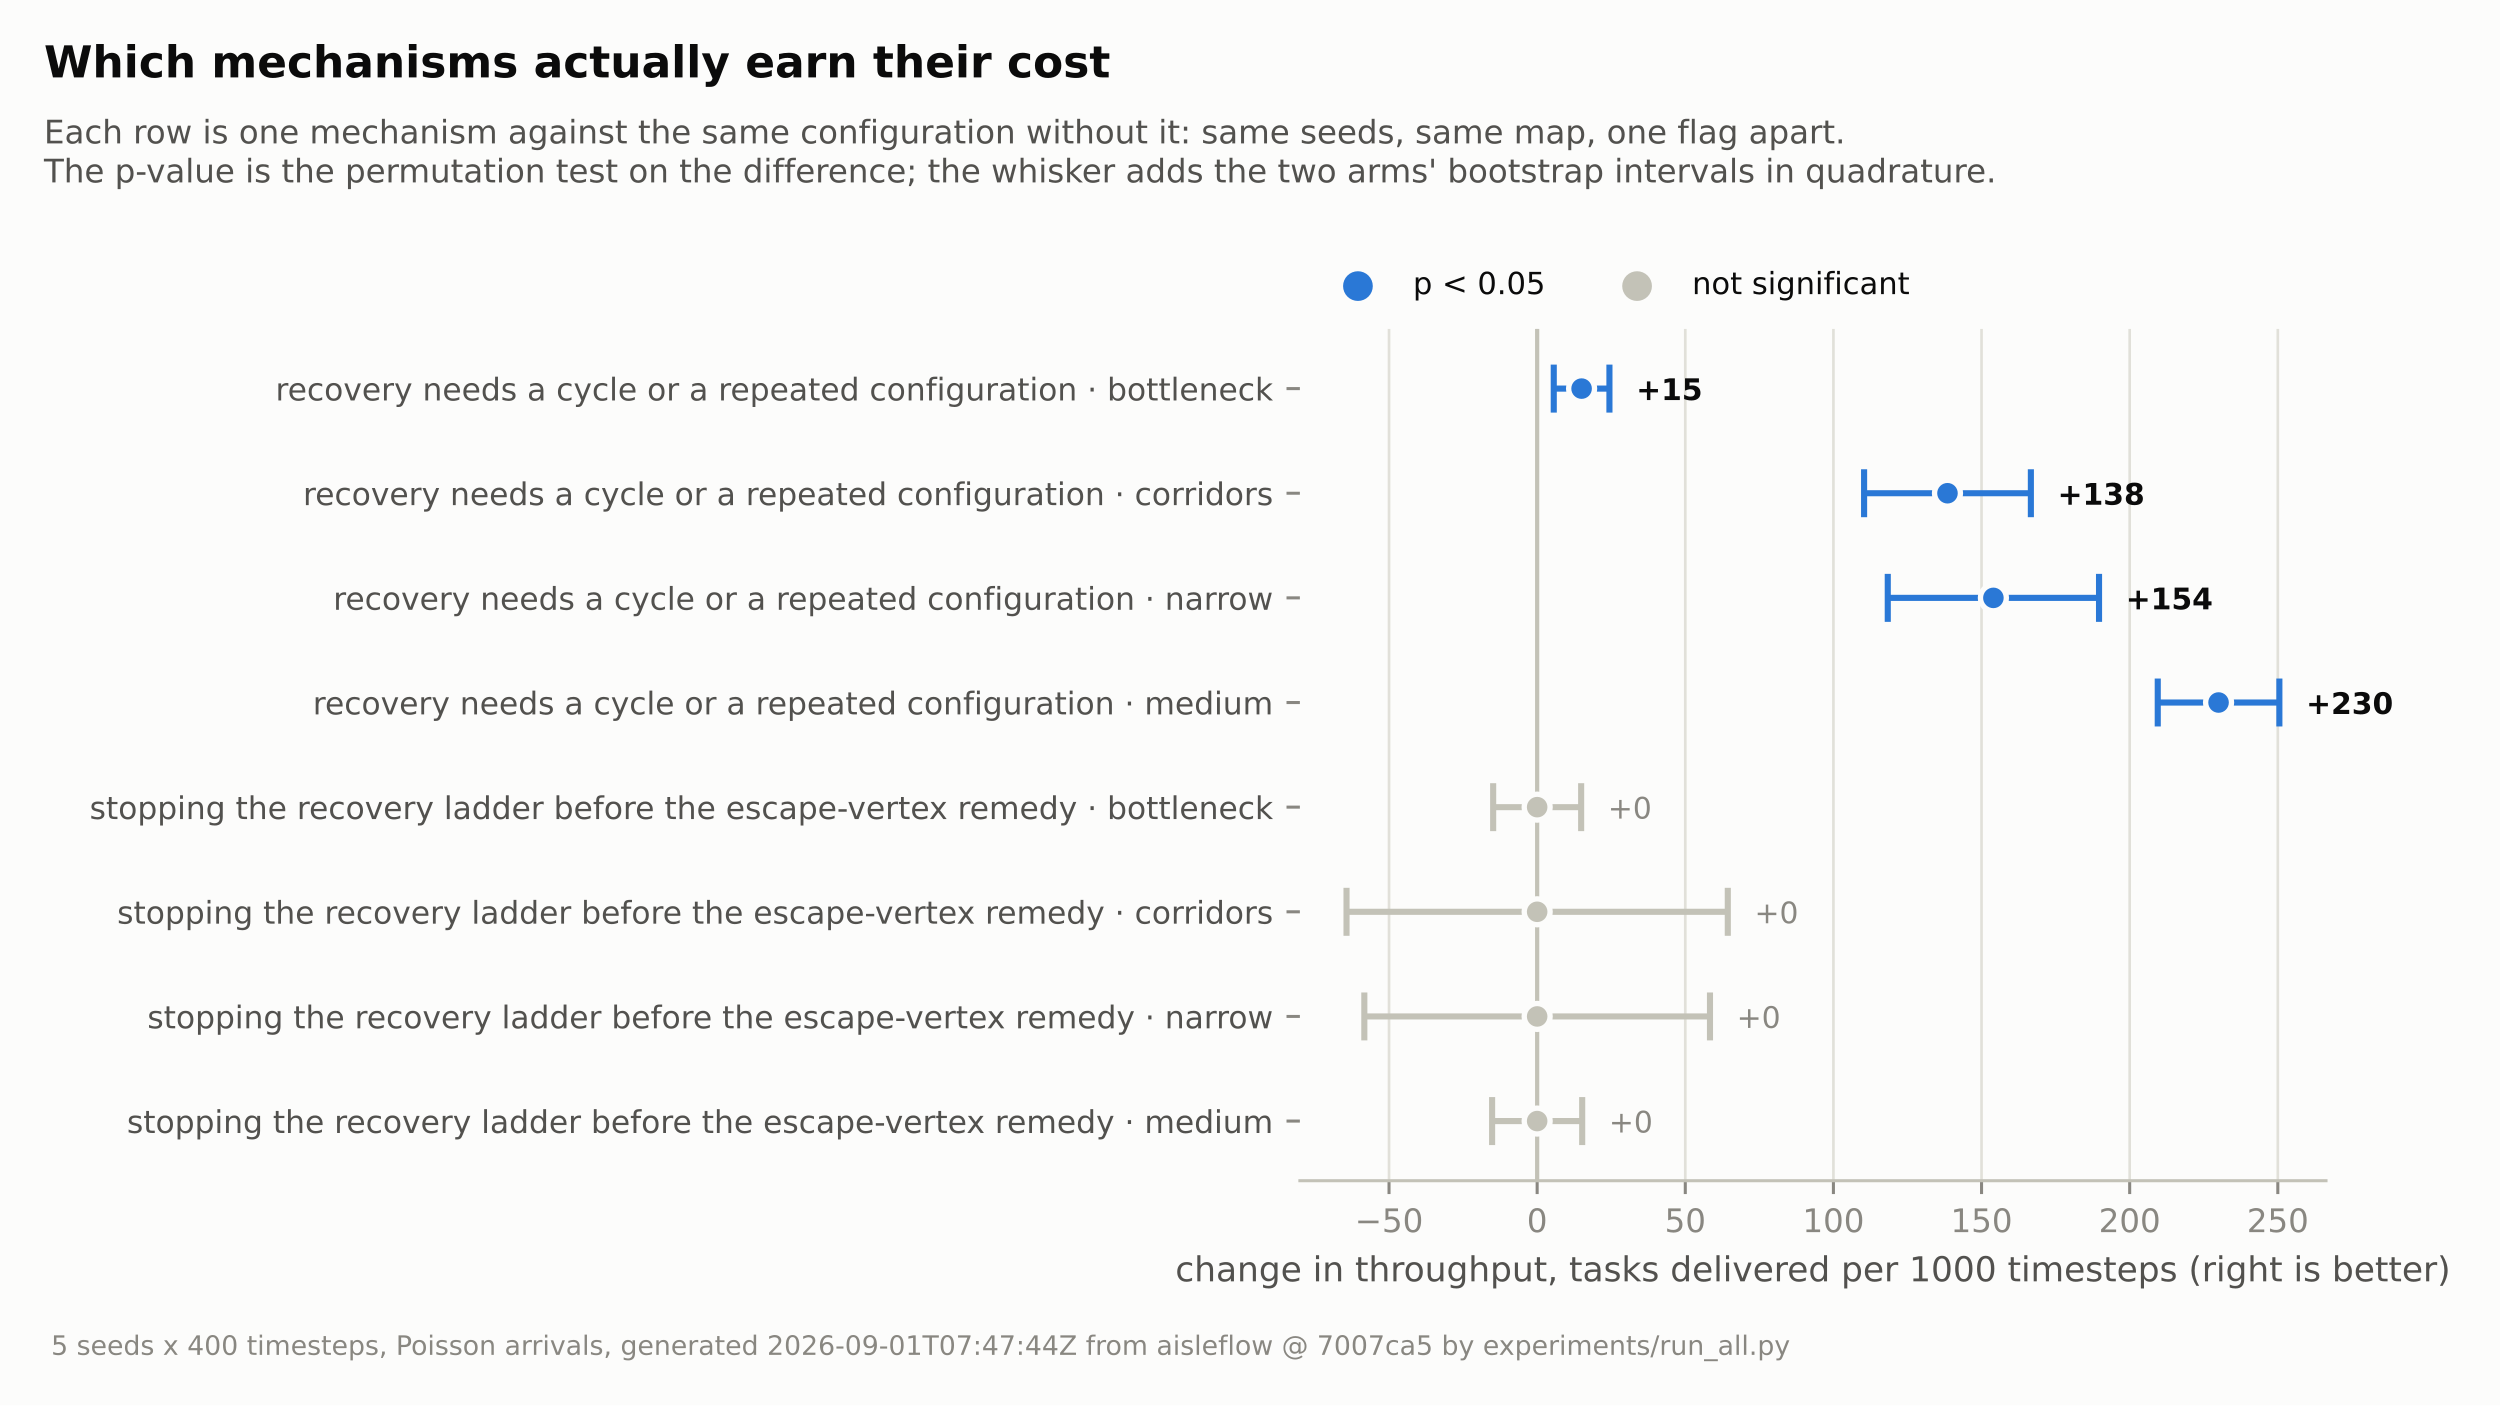
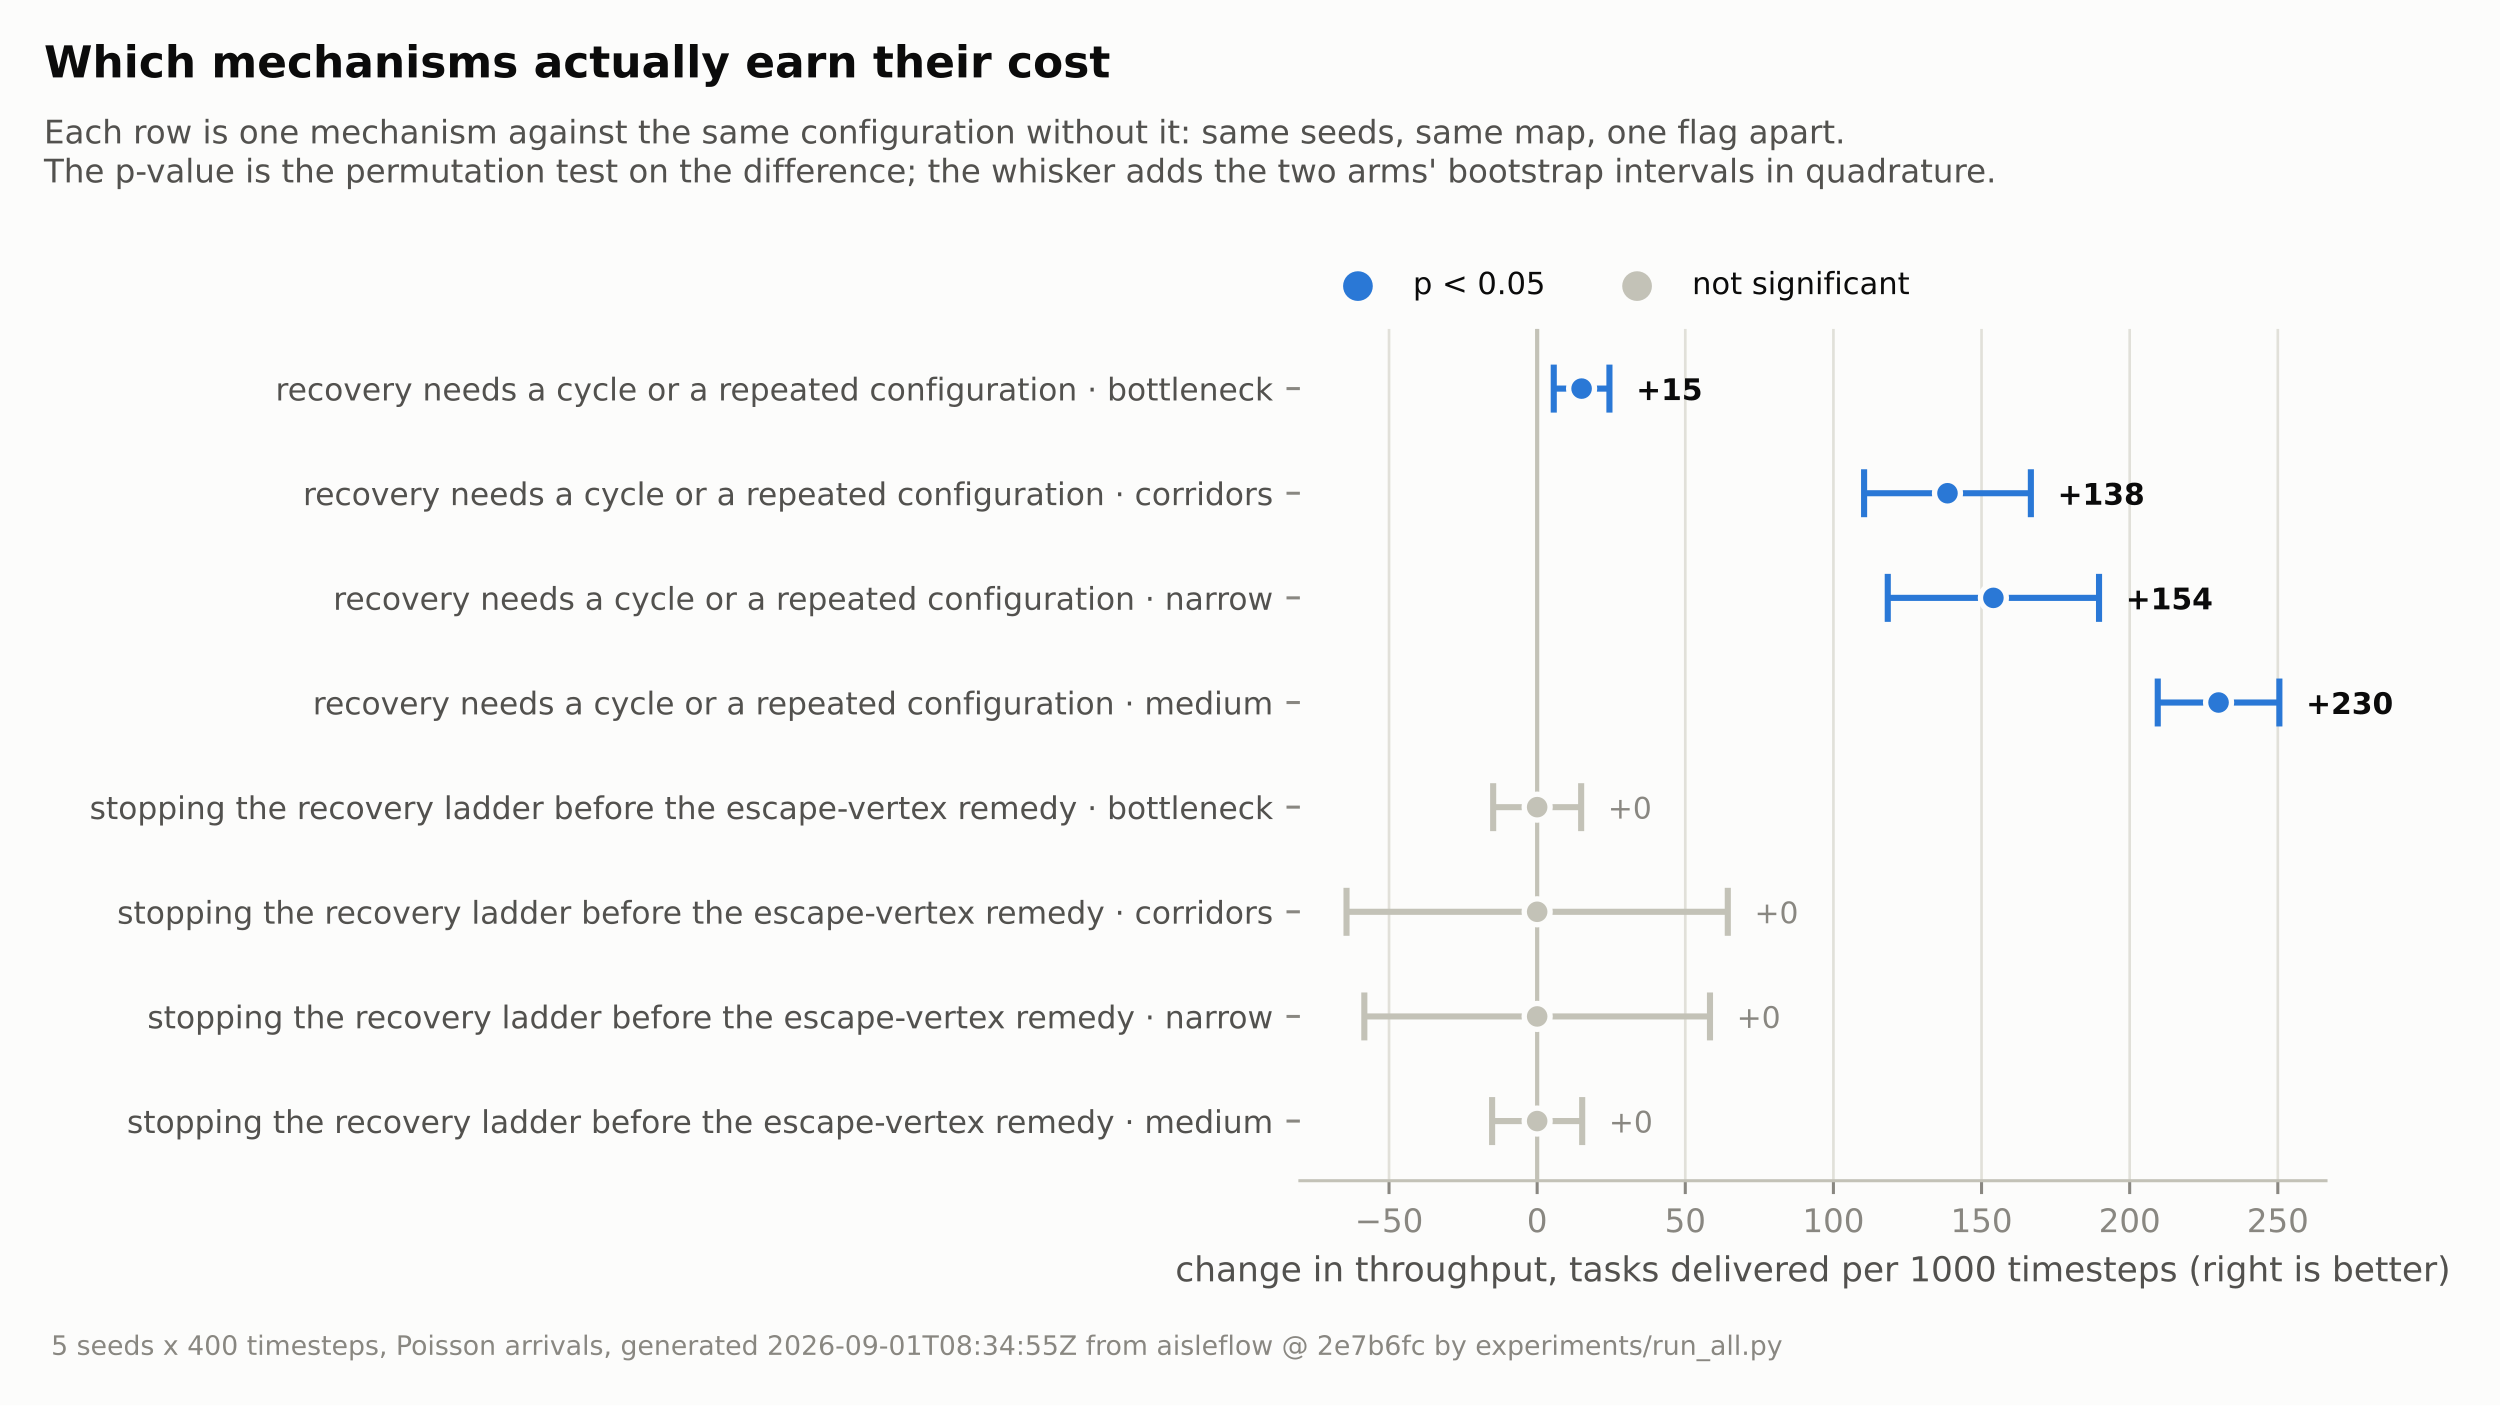
<svg xmlns="http://www.w3.org/2000/svg" xmlns:xlink="http://www.w3.org/1999/xlink" width="654.509pt" height="367.911pt" viewBox="0 0 654.509 367.911" version="1.1">
  <defs>
    <style type="text/css">*{stroke-linejoin: round; stroke-linecap: butt}</style>
  </defs>
  <g id="figure_1">
    <g id="patch_1">
      <path d="M 0 367.911  L 654.509 367.911  L 654.509 0  L 0 0  z " style="fill: #fcfcfb" />
    </g>
    <g id="axes_1">
      <g id="patch_2">
        <path d="M 340.313 309.116  L 608.957 309.116  L 608.957 86.122  L 340.313 86.122  z " style="fill: #fcfcfb" />
      </g>
      <g id="matplotlib.axis_1">
        <g id="xtick_1">
          <g id="line2d_1">
-             <path d="M 363.652 309.116  L 363.652 86.122  " clip-path="url(#p26f16f0319)" style="fill: none; stroke: #e1e0d9; stroke-width: 0.7; stroke-linecap: square" />
+             <path d="M 363.652 309.116  L 363.652 86.122  " clip-path="url(#p440e115023)" style="fill: none; stroke: #e1e0d9; stroke-width: 0.7; stroke-linecap: square" />
          </g>
          <g id="line2d_2">
            <defs>
-               <path id="m93856b08cd" d="M 0 0  L 0 3.5  " style="stroke: #898781; stroke-width: 0.8" />
+               <path id="mae21187c0f" d="M 0 0  L 0 3.5  " style="stroke: #898781; stroke-width: 0.8" />
            </defs>
            <g>
-               <use xlink:href="#m93856b08cd" x="363.652" y="309.116" style="fill: #898781; stroke: #898781; stroke-width: 0.8" />
+               <use xlink:href="#mae21187c0f" x="363.652" y="309.116" style="fill: #898781; stroke: #898781; stroke-width: 0.8" />
            </g>
          </g>
          <g id="text_1">
            <text style="font-size: 8.5px; font-family: 'DejaVu Sans', sans-serif; text-anchor: middle; fill: #898781" x="363.652" y="322.574" transform="rotate(-0 363.6515 322.5736)">−50</text>
          </g>
        </g>
        <g id="xtick_2">
          <g id="line2d_3">
-             <path d="M 402.433 309.116  L 402.433 86.122  " clip-path="url(#p26f16f0319)" style="fill: none; stroke: #e1e0d9; stroke-width: 0.7; stroke-linecap: square" />
+             <path d="M 402.433 309.116  L 402.433 86.122  " clip-path="url(#p440e115023)" style="fill: none; stroke: #e1e0d9; stroke-width: 0.7; stroke-linecap: square" />
          </g>
          <g id="line2d_4">
            <g>
-               <use xlink:href="#m93856b08cd" x="402.433" y="309.116" style="fill: #898781; stroke: #898781; stroke-width: 0.8" />
+               <use xlink:href="#mae21187c0f" x="402.433" y="309.116" style="fill: #898781; stroke: #898781; stroke-width: 0.8" />
            </g>
          </g>
          <g id="text_2">
            <text style="font-size: 8.5px; font-family: 'DejaVu Sans', sans-serif; text-anchor: middle; fill: #898781" x="402.433" y="322.574" transform="rotate(-0 402.4327 322.5736)">0</text>
          </g>
        </g>
        <g id="xtick_3">
          <g id="line2d_5">
-             <path d="M 441.214 309.116  L 441.214 86.122  " clip-path="url(#p26f16f0319)" style="fill: none; stroke: #e1e0d9; stroke-width: 0.7; stroke-linecap: square" />
+             <path d="M 441.214 309.116  L 441.214 86.122  " clip-path="url(#p440e115023)" style="fill: none; stroke: #e1e0d9; stroke-width: 0.7; stroke-linecap: square" />
          </g>
          <g id="line2d_6">
            <g>
-               <use xlink:href="#m93856b08cd" x="441.214" y="309.116" style="fill: #898781; stroke: #898781; stroke-width: 0.8" />
+               <use xlink:href="#mae21187c0f" x="441.214" y="309.116" style="fill: #898781; stroke: #898781; stroke-width: 0.8" />
            </g>
          </g>
          <g id="text_3">
            <text style="font-size: 8.5px; font-family: 'DejaVu Sans', sans-serif; text-anchor: middle; fill: #898781" x="441.214" y="322.574" transform="rotate(-0 441.214 322.5736)">50</text>
          </g>
        </g>
        <g id="xtick_4">
          <g id="line2d_7">
-             <path d="M 479.995 309.116  L 479.995 86.122  " clip-path="url(#p26f16f0319)" style="fill: none; stroke: #e1e0d9; stroke-width: 0.7; stroke-linecap: square" />
+             <path d="M 479.995 309.116  L 479.995 86.122  " clip-path="url(#p440e115023)" style="fill: none; stroke: #e1e0d9; stroke-width: 0.7; stroke-linecap: square" />
          </g>
          <g id="line2d_8">
            <g>
-               <use xlink:href="#m93856b08cd" x="479.995" y="309.116" style="fill: #898781; stroke: #898781; stroke-width: 0.8" />
+               <use xlink:href="#mae21187c0f" x="479.995" y="309.116" style="fill: #898781; stroke: #898781; stroke-width: 0.8" />
            </g>
          </g>
          <g id="text_4">
            <text style="font-size: 8.5px; font-family: 'DejaVu Sans', sans-serif; text-anchor: middle; fill: #898781" x="479.995" y="322.574" transform="rotate(-0 479.9952 322.5736)">100</text>
          </g>
        </g>
        <g id="xtick_5">
          <g id="line2d_9">
-             <path d="M 518.776 309.116  L 518.776 86.122  " clip-path="url(#p26f16f0319)" style="fill: none; stroke: #e1e0d9; stroke-width: 0.7; stroke-linecap: square" />
+             <path d="M 518.776 309.116  L 518.776 86.122  " clip-path="url(#p440e115023)" style="fill: none; stroke: #e1e0d9; stroke-width: 0.7; stroke-linecap: square" />
          </g>
          <g id="line2d_10">
            <g>
-               <use xlink:href="#m93856b08cd" x="518.776" y="309.116" style="fill: #898781; stroke: #898781; stroke-width: 0.8" />
+               <use xlink:href="#mae21187c0f" x="518.776" y="309.116" style="fill: #898781; stroke: #898781; stroke-width: 0.8" />
            </g>
          </g>
          <g id="text_5">
            <text style="font-size: 8.5px; font-family: 'DejaVu Sans', sans-serif; text-anchor: middle; fill: #898781" x="518.776" y="322.574" transform="rotate(-0 518.7764 322.5736)">150</text>
          </g>
        </g>
        <g id="xtick_6">
          <g id="line2d_11">
-             <path d="M 557.558 309.116  L 557.558 86.122  " clip-path="url(#p26f16f0319)" style="fill: none; stroke: #e1e0d9; stroke-width: 0.7; stroke-linecap: square" />
+             <path d="M 557.558 309.116  L 557.558 86.122  " clip-path="url(#p440e115023)" style="fill: none; stroke: #e1e0d9; stroke-width: 0.7; stroke-linecap: square" />
          </g>
          <g id="line2d_12">
            <g>
-               <use xlink:href="#m93856b08cd" x="557.558" y="309.116" style="fill: #898781; stroke: #898781; stroke-width: 0.8" />
+               <use xlink:href="#mae21187c0f" x="557.558" y="309.116" style="fill: #898781; stroke: #898781; stroke-width: 0.8" />
            </g>
          </g>
          <g id="text_6">
            <text style="font-size: 8.5px; font-family: 'DejaVu Sans', sans-serif; text-anchor: middle; fill: #898781" x="557.558" y="322.574" transform="rotate(-0 557.5577 322.5736)">200</text>
          </g>
        </g>
        <g id="xtick_7">
          <g id="line2d_13">
-             <path d="M 596.339 309.116  L 596.339 86.122  " clip-path="url(#p26f16f0319)" style="fill: none; stroke: #e1e0d9; stroke-width: 0.7; stroke-linecap: square" />
+             <path d="M 596.339 309.116  L 596.339 86.122  " clip-path="url(#p440e115023)" style="fill: none; stroke: #e1e0d9; stroke-width: 0.7; stroke-linecap: square" />
          </g>
          <g id="line2d_14">
            <g>
-               <use xlink:href="#m93856b08cd" x="596.339" y="309.116" style="fill: #898781; stroke: #898781; stroke-width: 0.8" />
+               <use xlink:href="#mae21187c0f" x="596.339" y="309.116" style="fill: #898781; stroke: #898781; stroke-width: 0.8" />
            </g>
          </g>
          <g id="text_7">
            <text style="font-size: 8.5px; font-family: 'DejaVu Sans', sans-serif; text-anchor: middle; fill: #898781" x="596.339" y="322.574" transform="rotate(-0 596.3389 322.5736)">250</text>
          </g>
        </g>
        <g id="text_8">
          <text style="font-size: 9px; font-family: 'DejaVu Sans', sans-serif; text-anchor: middle; fill: #52514e" x="474.635" y="335.454" transform="rotate(-0 474.6347 335.4542)">change in throughput, tasks delivered per 1000 timesteps  (right is better)</text>
        </g>
      </g>
      <g id="matplotlib.axis_2">
        <g id="ytick_1">
          <g id="line2d_15">
            <defs>
-               <path id="meacdbbe713" d="M 0 0  L -3.5 0  " style="stroke: #898781; stroke-width: 0.8" />
+               <path id="mdc93aaefc7" d="M 0 0  L -3.5 0  " style="stroke: #898781; stroke-width: 0.8" />
            </defs>
            <g>
-               <use xlink:href="#meacdbbe713" x="340.313" y="101.737" style="fill: #898781; stroke: #898781; stroke-width: 0.8" />
+               <use xlink:href="#mdc93aaefc7" x="340.313" y="101.737" style="fill: #898781; stroke: #898781; stroke-width: 0.8" />
            </g>
          </g>
          <g id="text_9">
            <text style="font-size: 8.2px; font-family: 'DejaVu Sans', sans-serif; text-anchor: end; fill: #52514e" x="333.313" y="104.852" transform="rotate(-0 333.3127 104.8523)">recovery needs a cycle or a repeated configuration  ·  bottleneck</text>
          </g>
        </g>
        <g id="ytick_2">
          <g id="line2d_16">
            <g>
-               <use xlink:href="#meacdbbe713" x="340.313" y="129.132" style="fill: #898781; stroke: #898781; stroke-width: 0.8" />
+               <use xlink:href="#mdc93aaefc7" x="340.313" y="129.132" style="fill: #898781; stroke: #898781; stroke-width: 0.8" />
            </g>
          </g>
          <g id="text_10">
            <text style="font-size: 8.2px; font-family: 'DejaVu Sans', sans-serif; text-anchor: end; fill: #52514e" x="333.313" y="132.247" transform="rotate(-0 333.3127 132.2471)">recovery needs a cycle or a repeated configuration  ·  corridors</text>
          </g>
        </g>
        <g id="ytick_3">
          <g id="line2d_17">
            <g>
-               <use xlink:href="#meacdbbe713" x="340.313" y="156.527" style="fill: #898781; stroke: #898781; stroke-width: 0.8" />
+               <use xlink:href="#mdc93aaefc7" x="340.313" y="156.527" style="fill: #898781; stroke: #898781; stroke-width: 0.8" />
            </g>
          </g>
          <g id="text_11">
            <text style="font-size: 8.2px; font-family: 'DejaVu Sans', sans-serif; text-anchor: end; fill: #52514e" x="333.313" y="159.642" transform="rotate(-0 333.3127 159.6419)">recovery needs a cycle or a repeated configuration  ·  narrow</text>
          </g>
        </g>
        <g id="ytick_4">
          <g id="line2d_18">
            <g>
-               <use xlink:href="#meacdbbe713" x="340.313" y="183.921" style="fill: #898781; stroke: #898781; stroke-width: 0.8" />
+               <use xlink:href="#mdc93aaefc7" x="340.313" y="183.921" style="fill: #898781; stroke: #898781; stroke-width: 0.8" />
            </g>
          </g>
          <g id="text_12">
            <text style="font-size: 8.2px; font-family: 'DejaVu Sans', sans-serif; text-anchor: end; fill: #52514e" x="333.313" y="187.037" transform="rotate(-0 333.3127 187.0367)">recovery needs a cycle or a repeated configuration  ·  medium</text>
          </g>
        </g>
        <g id="ytick_5">
          <g id="line2d_19">
            <g>
-               <use xlink:href="#meacdbbe713" x="340.313" y="211.316" style="fill: #898781; stroke: #898781; stroke-width: 0.8" />
+               <use xlink:href="#mdc93aaefc7" x="340.313" y="211.316" style="fill: #898781; stroke: #898781; stroke-width: 0.8" />
            </g>
          </g>
          <g id="text_13">
            <text style="font-size: 8.2px; font-family: 'DejaVu Sans', sans-serif; text-anchor: end; fill: #52514e" x="333.313" y="214.431" transform="rotate(-0 333.3127 214.4315)">stopping the recovery ladder before the escape-vertex remedy  ·  bottleneck</text>
          </g>
        </g>
        <g id="ytick_6">
          <g id="line2d_20">
            <g>
-               <use xlink:href="#meacdbbe713" x="340.313" y="238.711" style="fill: #898781; stroke: #898781; stroke-width: 0.8" />
+               <use xlink:href="#mdc93aaefc7" x="340.313" y="238.711" style="fill: #898781; stroke: #898781; stroke-width: 0.8" />
            </g>
          </g>
          <g id="text_14">
            <text style="font-size: 8.2px; font-family: 'DejaVu Sans', sans-serif; text-anchor: end; fill: #52514e" x="333.313" y="241.826" transform="rotate(-0 333.3127 241.8263)">stopping the recovery ladder before the escape-vertex remedy  ·  corridors</text>
          </g>
        </g>
        <g id="ytick_7">
          <g id="line2d_21">
            <g>
-               <use xlink:href="#meacdbbe713" x="340.313" y="266.106" style="fill: #898781; stroke: #898781; stroke-width: 0.8" />
+               <use xlink:href="#mdc93aaefc7" x="340.313" y="266.106" style="fill: #898781; stroke: #898781; stroke-width: 0.8" />
            </g>
          </g>
          <g id="text_15">
            <text style="font-size: 8.2px; font-family: 'DejaVu Sans', sans-serif; text-anchor: end; fill: #52514e" x="333.313" y="269.221" transform="rotate(-0 333.3127 269.2211)">stopping the recovery ladder before the escape-vertex remedy  ·  narrow</text>
          </g>
        </g>
        <g id="ytick_8">
          <g id="line2d_22">
            <g>
-               <use xlink:href="#meacdbbe713" x="340.313" y="293.501" style="fill: #898781; stroke: #898781; stroke-width: 0.8" />
+               <use xlink:href="#mdc93aaefc7" x="340.313" y="293.501" style="fill: #898781; stroke: #898781; stroke-width: 0.8" />
            </g>
          </g>
          <g id="text_16">
            <text style="font-size: 8.2px; font-family: 'DejaVu Sans', sans-serif; text-anchor: end; fill: #52514e" x="333.313" y="296.616" transform="rotate(-0 333.3127 296.6159)">stopping the recovery ladder before the escape-vertex remedy  ·  medium</text>
          </g>
        </g>
      </g>
      <g id="PathCollection_1" />
      <g id="PathCollection_2" />
      <g id="line2d_23">
-         <path d="M 402.433 309.116  L 402.433 86.122  " clip-path="url(#p26f16f0319)" style="fill: none; stroke: #c3c2b7; stroke-width: 1.1; stroke-linecap: square" />
+         <path d="M 402.433 309.116  L 402.433 86.122  " clip-path="url(#p440e115023)" style="fill: none; stroke: #c3c2b7; stroke-width: 1.1; stroke-linecap: square" />
      </g>
      <g id="patch_3">
        <path d="M 340.313 309.116  L 608.957 309.116  " style="fill: none; stroke: #c3c2b7; stroke-width: 0.8; stroke-linejoin: miter; stroke-linecap: square" />
      </g>
      <g id="line2d_24">
-         <path d="M 406.778 101.737  L 421.356 101.737  " clip-path="url(#p26f16f0319)" style="fill: none; stroke: #2a78d6; stroke-width: 1.6" />
+         <path d="M 406.778 101.737  L 421.356 101.737  " clip-path="url(#p440e115023)" style="fill: none; stroke: #2a78d6; stroke-width: 1.6" />
      </g>
      <g id="line2d_25">
-         <path d="M 406.778 107.216  L 406.778 96.258  " clip-path="url(#p26f16f0319)" style="fill: none; stroke: #2a78d6; stroke-width: 1.6; stroke-linecap: square" />
+         <path d="M 406.778 107.216  L 406.778 96.258  " clip-path="url(#p440e115023)" style="fill: none; stroke: #2a78d6; stroke-width: 1.6; stroke-linecap: square" />
      </g>
      <g id="line2d_26">
-         <path d="M 421.356 107.216  L 421.356 96.258  " clip-path="url(#p26f16f0319)" style="fill: none; stroke: #2a78d6; stroke-width: 1.6; stroke-linecap: square" />
+         <path d="M 421.356 107.216  L 421.356 96.258  " clip-path="url(#p440e115023)" style="fill: none; stroke: #2a78d6; stroke-width: 1.6; stroke-linecap: square" />
      </g>
      <g id="line2d_27">
-         <path d="M 488.025 129.132  L 531.688 129.132  " clip-path="url(#p26f16f0319)" style="fill: none; stroke: #2a78d6; stroke-width: 1.6" />
+         <path d="M 488.025 129.132  L 531.688 129.132  " clip-path="url(#p440e115023)" style="fill: none; stroke: #2a78d6; stroke-width: 1.6" />
      </g>
      <g id="line2d_28">
-         <path d="M 488.025 134.611  L 488.025 123.653  " clip-path="url(#p26f16f0319)" style="fill: none; stroke: #2a78d6; stroke-width: 1.6; stroke-linecap: square" />
+         <path d="M 488.025 134.611  L 488.025 123.653  " clip-path="url(#p440e115023)" style="fill: none; stroke: #2a78d6; stroke-width: 1.6; stroke-linecap: square" />
      </g>
      <g id="line2d_29">
-         <path d="M 531.688 134.611  L 531.688 123.653  " clip-path="url(#p26f16f0319)" style="fill: none; stroke: #2a78d6; stroke-width: 1.6; stroke-linecap: square" />
+         <path d="M 531.688 134.611  L 531.688 123.653  " clip-path="url(#p440e115023)" style="fill: none; stroke: #2a78d6; stroke-width: 1.6; stroke-linecap: square" />
      </g>
      <g id="line2d_30">
-         <path d="M 494.224 156.527  L 549.534 156.527  " clip-path="url(#p26f16f0319)" style="fill: none; stroke: #2a78d6; stroke-width: 1.6" />
+         <path d="M 494.224 156.527  L 549.534 156.527  " clip-path="url(#p440e115023)" style="fill: none; stroke: #2a78d6; stroke-width: 1.6" />
      </g>
      <g id="line2d_31">
-         <path d="M 494.224 162.005  L 494.224 151.048  " clip-path="url(#p26f16f0319)" style="fill: none; stroke: #2a78d6; stroke-width: 1.6; stroke-linecap: square" />
+         <path d="M 494.224 162.005  L 494.224 151.048  " clip-path="url(#p440e115023)" style="fill: none; stroke: #2a78d6; stroke-width: 1.6; stroke-linecap: square" />
      </g>
      <g id="line2d_32">
-         <path d="M 549.534 162.005  L 549.534 151.048  " clip-path="url(#p26f16f0319)" style="fill: none; stroke: #2a78d6; stroke-width: 1.6; stroke-linecap: square" />
+         <path d="M 549.534 162.005  L 549.534 151.048  " clip-path="url(#p440e115023)" style="fill: none; stroke: #2a78d6; stroke-width: 1.6; stroke-linecap: square" />
      </g>
      <g id="line2d_33">
-         <path d="M 564.907 183.921  L 596.746 183.921  " clip-path="url(#p26f16f0319)" style="fill: none; stroke: #2a78d6; stroke-width: 1.6" />
+         <path d="M 564.907 183.921  L 596.746 183.921  " clip-path="url(#p440e115023)" style="fill: none; stroke: #2a78d6; stroke-width: 1.6" />
      </g>
      <g id="line2d_34">
-         <path d="M 564.907 189.4  L 564.907 178.442  " clip-path="url(#p26f16f0319)" style="fill: none; stroke: #2a78d6; stroke-width: 1.6; stroke-linecap: square" />
+         <path d="M 564.907 189.4  L 564.907 178.442  " clip-path="url(#p440e115023)" style="fill: none; stroke: #2a78d6; stroke-width: 1.6; stroke-linecap: square" />
      </g>
      <g id="line2d_35">
-         <path d="M 596.746 189.4  L 596.746 178.442  " clip-path="url(#p26f16f0319)" style="fill: none; stroke: #2a78d6; stroke-width: 1.6; stroke-linecap: square" />
+         <path d="M 596.746 189.4  L 596.746 178.442  " clip-path="url(#p440e115023)" style="fill: none; stroke: #2a78d6; stroke-width: 1.6; stroke-linecap: square" />
      </g>
      <g id="line2d_36">
-         <path d="M 390.915 211.316  L 413.95 211.316  " clip-path="url(#p26f16f0319)" style="fill: none; stroke: #c3c2b7; stroke-width: 1.6" />
+         <path d="M 390.915 211.316  L 413.95 211.316  " clip-path="url(#p440e115023)" style="fill: none; stroke: #c3c2b7; stroke-width: 1.6" />
      </g>
      <g id="line2d_37">
-         <path d="M 390.915 216.795  L 390.915 205.837  " clip-path="url(#p26f16f0319)" style="fill: none; stroke: #c3c2b7; stroke-width: 1.6; stroke-linecap: square" />
+         <path d="M 390.915 216.795  L 390.915 205.837  " clip-path="url(#p440e115023)" style="fill: none; stroke: #c3c2b7; stroke-width: 1.6; stroke-linecap: square" />
      </g>
      <g id="line2d_38">
-         <path d="M 413.95 216.795  L 413.95 205.837  " clip-path="url(#p26f16f0319)" style="fill: none; stroke: #c3c2b7; stroke-width: 1.6; stroke-linecap: square" />
+         <path d="M 413.95 216.795  L 413.95 205.837  " clip-path="url(#p440e115023)" style="fill: none; stroke: #c3c2b7; stroke-width: 1.6; stroke-linecap: square" />
      </g>
      <g id="line2d_39">
-         <path d="M 352.524 238.711  L 452.342 238.711  " clip-path="url(#p26f16f0319)" style="fill: none; stroke: #c3c2b7; stroke-width: 1.6" />
+         <path d="M 352.524 238.711  L 452.342 238.711  " clip-path="url(#p440e115023)" style="fill: none; stroke: #c3c2b7; stroke-width: 1.6" />
      </g>
      <g id="line2d_40">
-         <path d="M 352.524 244.19  L 352.524 233.232  " clip-path="url(#p26f16f0319)" style="fill: none; stroke: #c3c2b7; stroke-width: 1.6; stroke-linecap: square" />
+         <path d="M 352.524 244.19  L 352.524 233.232  " clip-path="url(#p440e115023)" style="fill: none; stroke: #c3c2b7; stroke-width: 1.6; stroke-linecap: square" />
      </g>
      <g id="line2d_41">
-         <path d="M 452.342 244.19  L 452.342 233.232  " clip-path="url(#p26f16f0319)" style="fill: none; stroke: #c3c2b7; stroke-width: 1.6; stroke-linecap: square" />
+         <path d="M 452.342 244.19  L 452.342 233.232  " clip-path="url(#p440e115023)" style="fill: none; stroke: #c3c2b7; stroke-width: 1.6; stroke-linecap: square" />
      </g>
      <g id="line2d_42">
-         <path d="M 357.186 266.106  L 447.68 266.106  " clip-path="url(#p26f16f0319)" style="fill: none; stroke: #c3c2b7; stroke-width: 1.6" />
+         <path d="M 357.186 266.106  L 447.68 266.106  " clip-path="url(#p440e115023)" style="fill: none; stroke: #c3c2b7; stroke-width: 1.6" />
      </g>
      <g id="line2d_43">
-         <path d="M 357.186 271.585  L 357.186 260.627  " clip-path="url(#p26f16f0319)" style="fill: none; stroke: #c3c2b7; stroke-width: 1.6; stroke-linecap: square" />
+         <path d="M 357.186 271.585  L 357.186 260.627  " clip-path="url(#p440e115023)" style="fill: none; stroke: #c3c2b7; stroke-width: 1.6; stroke-linecap: square" />
      </g>
      <g id="line2d_44">
-         <path d="M 447.68 271.585  L 447.68 260.627  " clip-path="url(#p26f16f0319)" style="fill: none; stroke: #c3c2b7; stroke-width: 1.6; stroke-linecap: square" />
+         <path d="M 447.68 271.585  L 447.68 260.627  " clip-path="url(#p440e115023)" style="fill: none; stroke: #c3c2b7; stroke-width: 1.6; stroke-linecap: square" />
      </g>
      <g id="line2d_45">
-         <path d="M 390.641 293.501  L 414.224 293.501  " clip-path="url(#p26f16f0319)" style="fill: none; stroke: #c3c2b7; stroke-width: 1.6" />
+         <path d="M 390.641 293.501  L 414.224 293.501  " clip-path="url(#p440e115023)" style="fill: none; stroke: #c3c2b7; stroke-width: 1.6" />
      </g>
      <g id="line2d_46">
-         <path d="M 390.641 298.98  L 390.641 288.022  " clip-path="url(#p26f16f0319)" style="fill: none; stroke: #c3c2b7; stroke-width: 1.6; stroke-linecap: square" />
+         <path d="M 390.641 298.98  L 390.641 288.022  " clip-path="url(#p440e115023)" style="fill: none; stroke: #c3c2b7; stroke-width: 1.6; stroke-linecap: square" />
      </g>
      <g id="line2d_47">
-         <path d="M 414.224 298.98  L 414.224 288.022  " clip-path="url(#p26f16f0319)" style="fill: none; stroke: #c3c2b7; stroke-width: 1.6; stroke-linecap: square" />
+         <path d="M 414.224 298.98  L 414.224 288.022  " clip-path="url(#p440e115023)" style="fill: none; stroke: #c3c2b7; stroke-width: 1.6; stroke-linecap: square" />
      </g>
      <g id="text_17">
        <text style="font-weight: 700; font-size: 7.8px; font-family: 'DejaVu Sans', sans-serif; text-anchor: start; fill: #0b0b0b" x="428.356" y="104.737" transform="rotate(-0 428.356 104.7369)">+15</text>
      </g>
      <g id="text_18">
        <text style="font-weight: 700; font-size: 7.8px; font-family: 'DejaVu Sans', sans-serif; text-anchor: start; fill: #0b0b0b" x="538.688" y="132.132" transform="rotate(-0 538.6882 132.1317)">+138</text>
      </g>
      <g id="text_19">
        <text style="font-weight: 700; font-size: 7.8px; font-family: 'DejaVu Sans', sans-serif; text-anchor: start; fill: #0b0b0b" x="556.534" y="159.527" transform="rotate(-0 556.5342 159.5265)">+154</text>
      </g>
      <g id="text_20">
        <text style="font-weight: 700; font-size: 7.8px; font-family: 'DejaVu Sans', sans-serif; text-anchor: start; fill: #0b0b0b" x="603.746" y="186.921" transform="rotate(-0 603.7456 186.9213)">+230</text>
      </g>
      <g id="text_21">
        <text style="font-size: 7.8px; font-family: 'DejaVu Sans', sans-serif; text-anchor: start; fill: #898781" x="420.95" y="214.316" transform="rotate(-0 420.9502 214.3161)">+0</text>
      </g>
      <g id="text_22">
        <text style="font-size: 7.8px; font-family: 'DejaVu Sans', sans-serif; text-anchor: start; fill: #898781" x="459.342" y="241.711" transform="rotate(-0 459.3416 241.7109)">+0</text>
      </g>
      <g id="text_23">
        <text style="font-size: 7.8px; font-family: 'DejaVu Sans', sans-serif; text-anchor: start; fill: #898781" x="454.68" y="269.106" transform="rotate(-0 454.6798 269.1057)">+0</text>
      </g>
      <g id="text_24">
        <text style="font-size: 7.8px; font-family: 'DejaVu Sans', sans-serif; text-anchor: start; fill: #898781" x="421.224" y="296.501" transform="rotate(-0 421.2244 296.5005)">+0</text>
      </g>
      <g id="PathCollection_3">
        <defs>
-           <path id="C0_0_bf9c5e751e" d="M 0 3.391  C 0.899 3.391 1.762 3.034 2.398 2.398  C 3.034 1.762 3.391 0.899 3.391 -0  C 3.391 -0.899 3.034 -1.762 2.398 -2.398  C 1.762 -3.034 0.899 -3.391 0 -3.391  C -0.899 -3.391 -1.762 -3.034 -2.398 -2.398  C -3.034 -1.762 -3.391 -0.899 -3.391 0  C -3.391 0.899 -3.034 1.762 -2.398 2.398  C -1.762 3.034 -0.899 3.391 0 3.391  z " />
+           <path id="C0_0_c03f8a2e47" d="M 0 3.391  C 0.899 3.391 1.762 3.034 2.398 2.398  C 3.034 1.762 3.391 0.899 3.391 -0  C 3.391 -0.899 3.034 -1.762 2.398 -2.398  C 1.762 -3.034 0.899 -3.391 0 -3.391  C -0.899 -3.391 -1.762 -3.034 -2.398 -2.398  C -3.034 -1.762 -3.391 -0.899 -3.391 0  C -3.391 0.899 -3.034 1.762 -2.398 2.398  C -1.762 3.034 -0.899 3.391 0 3.391  z " />
        </defs>
-         <g clip-path="url(#p26f16f0319)">
-           <use xlink:href="#C0_0_bf9c5e751e" x="414.067" y="101.737" style="fill: #2a78d6; stroke: #fcfcfb; stroke-width: 1.4" />
-         </g>
-         <g clip-path="url(#p26f16f0319)">
-           <use xlink:href="#C0_0_bf9c5e751e" x="509.857" y="129.132" style="fill: #2a78d6; stroke: #fcfcfb; stroke-width: 1.4" />
-         </g>
-         <g clip-path="url(#p26f16f0319)">
-           <use xlink:href="#C0_0_bf9c5e751e" x="521.879" y="156.527" style="fill: #2a78d6; stroke: #fcfcfb; stroke-width: 1.4" />
-         </g>
-         <g clip-path="url(#p26f16f0319)">
-           <use xlink:href="#C0_0_bf9c5e751e" x="580.826" y="183.921" style="fill: #2a78d6; stroke: #fcfcfb; stroke-width: 1.4" />
-         </g>
-         <g clip-path="url(#p26f16f0319)">
-           <use xlink:href="#C0_0_bf9c5e751e" x="402.433" y="211.316" style="fill: #c3c2b7; stroke: #fcfcfb; stroke-width: 1.4" />
-         </g>
-         <g clip-path="url(#p26f16f0319)">
-           <use xlink:href="#C0_0_bf9c5e751e" x="402.433" y="238.711" style="fill: #c3c2b7; stroke: #fcfcfb; stroke-width: 1.4" />
-         </g>
-         <g clip-path="url(#p26f16f0319)">
-           <use xlink:href="#C0_0_bf9c5e751e" x="402.433" y="266.106" style="fill: #c3c2b7; stroke: #fcfcfb; stroke-width: 1.4" />
-         </g>
-         <g clip-path="url(#p26f16f0319)">
-           <use xlink:href="#C0_0_bf9c5e751e" x="402.433" y="293.501" style="fill: #c3c2b7; stroke: #fcfcfb; stroke-width: 1.4" />
+         <g clip-path="url(#p440e115023)">
+           <use xlink:href="#C0_0_c03f8a2e47" x="414.067" y="101.737" style="fill: #2a78d6; stroke: #fcfcfb; stroke-width: 1.4" />
+         </g>
+         <g clip-path="url(#p440e115023)">
+           <use xlink:href="#C0_0_c03f8a2e47" x="509.857" y="129.132" style="fill: #2a78d6; stroke: #fcfcfb; stroke-width: 1.4" />
+         </g>
+         <g clip-path="url(#p440e115023)">
+           <use xlink:href="#C0_0_c03f8a2e47" x="521.879" y="156.527" style="fill: #2a78d6; stroke: #fcfcfb; stroke-width: 1.4" />
+         </g>
+         <g clip-path="url(#p440e115023)">
+           <use xlink:href="#C0_0_c03f8a2e47" x="580.826" y="183.921" style="fill: #2a78d6; stroke: #fcfcfb; stroke-width: 1.4" />
+         </g>
+         <g clip-path="url(#p440e115023)">
+           <use xlink:href="#C0_0_c03f8a2e47" x="402.433" y="211.316" style="fill: #c3c2b7; stroke: #fcfcfb; stroke-width: 1.4" />
+         </g>
+         <g clip-path="url(#p440e115023)">
+           <use xlink:href="#C0_0_c03f8a2e47" x="402.433" y="238.711" style="fill: #c3c2b7; stroke: #fcfcfb; stroke-width: 1.4" />
+         </g>
+         <g clip-path="url(#p440e115023)">
+           <use xlink:href="#C0_0_c03f8a2e47" x="402.433" y="266.106" style="fill: #c3c2b7; stroke: #fcfcfb; stroke-width: 1.4" />
+         </g>
+         <g clip-path="url(#p440e115023)">
+           <use xlink:href="#C0_0_c03f8a2e47" x="402.433" y="293.501" style="fill: #c3c2b7; stroke: #fcfcfb; stroke-width: 1.4" />
        </g>
      </g>
      <g id="legend_1">
        <g id="PathCollection_4">
          <defs>
-             <path id="maebb63c8d1" d="M 0 3.391  C 0.899 3.391 1.762 3.034 2.398 2.398  C 3.034 1.762 3.391 0.899 3.391 0  C 3.391 -0.899 3.034 -1.762 2.398 -2.398  C 1.762 -3.034 0.899 -3.391 0 -3.391  C -0.899 -3.391 -1.762 -3.034 -2.398 -2.398  C -3.034 -1.762 -3.391 -0.899 -3.391 0  C -3.391 0.899 -3.034 1.762 -2.398 2.398  C -1.762 3.034 -0.899 3.391 0 3.391  z " style="stroke: #2a78d6" />
+             <path id="m5e9bf15750" d="M 0 3.391  C 0.899 3.391 1.762 3.034 2.398 2.398  C 3.034 1.762 3.391 0.899 3.391 0  C 3.391 -0.899 3.034 -1.762 2.398 -2.398  C 1.762 -3.034 0.899 -3.391 0 -3.391  C -0.899 -3.391 -1.762 -3.034 -2.398 -2.398  C -3.034 -1.762 -3.391 -0.899 -3.391 0  C -3.391 0.899 -3.034 1.762 -2.398 2.398  C -1.762 3.034 -0.899 3.391 0 3.391  z " style="stroke: #2a78d6" />
          </defs>
          <g>
-             <use xlink:href="#maebb63c8d1" x="355.513" y="74.9" style="fill: #2a78d6; stroke: #2a78d6" />
+             <use xlink:href="#m5e9bf15750" x="355.513" y="74.9" style="fill: #2a78d6; stroke: #2a78d6" />
          </g>
        </g>
        <g id="text_25">
          <text style="font-size: 8px; font-family: 'DejaVu Sans', sans-serif; text-anchor: start; fill: #0b0b0b" x="369.913" y="77" transform="rotate(-0 369.9128 77)">p &lt; 0.05</text>
        </g>
        <g id="PathCollection_5">
          <defs>
-             <path id="mf271b2fcd9" d="M 0 3.391  C 0.899 3.391 1.762 3.034 2.398 2.398  C 3.034 1.762 3.391 0.899 3.391 0  C 3.391 -0.899 3.034 -1.762 2.398 -2.398  C 1.762 -3.034 0.899 -3.391 0 -3.391  C -0.899 -3.391 -1.762 -3.034 -2.398 -2.398  C -3.034 -1.762 -3.391 -0.899 -3.391 0  C -3.391 0.899 -3.034 1.762 -2.398 2.398  C -1.762 3.034 -0.899 3.391 0 3.391  z " style="stroke: #c3c2b7" />
+             <path id="m58b1a9b1d8" d="M 0 3.391  C 0.899 3.391 1.762 3.034 2.398 2.398  C 3.034 1.762 3.391 0.899 3.391 0  C 3.391 -0.899 3.034 -1.762 2.398 -2.398  C 1.762 -3.034 0.899 -3.391 0 -3.391  C -0.899 -3.391 -1.762 -3.034 -2.398 -2.398  C -3.034 -1.762 -3.391 -0.899 -3.391 0  C -3.391 0.899 -3.034 1.762 -2.398 2.398  C -1.762 3.034 -0.899 3.391 0 3.391  z " style="stroke: #c3c2b7" />
          </defs>
          <g>
-             <use xlink:href="#mf271b2fcd9" x="428.593" y="74.9" style="fill: #c3c2b7; stroke: #c3c2b7" />
+             <use xlink:href="#m58b1a9b1d8" x="428.593" y="74.9" style="fill: #c3c2b7; stroke: #c3c2b7" />
          </g>
        </g>
        <g id="text_26">
          <text style="font-size: 8px; font-family: 'DejaVu Sans', sans-serif; text-anchor: start; fill: #0b0b0b" x="442.993" y="77" transform="rotate(-0 442.9928 77)">not significant</text>
        </g>
      </g>
    </g>
    <g id="text_27">
      <text style="font-weight: 700; font-size: 11.5px; font-family: 'DejaVu Sans', sans-serif; text-anchor: start; fill: #0b0b0b" x="11.52" y="20.258" transform="rotate(-0 11.52 20.2582)">Which mechanisms actually earn their cost</text>
    </g>
    <g id="text_28">
      <text style="font-size: 8.5px; font-family: 'DejaVu Sans', sans-serif; fill: #52514e" transform="translate(11.52 37.5495)">Each row is one mechanism against the same configuration without it: same seeds, same map, one flag apart.</text>
      <text style="font-size: 8.5px; font-family: 'DejaVu Sans', sans-serif; fill: #52514e" transform="translate(11.52 47.75183)">The p-value is the permutation test on the difference; the whisker adds the two arms' bootstrap intervals in quadrature.</text>
    </g>
    <g id="text_29">
-       <text style="font-size: 7px; font-family: 'DejaVu Sans', sans-serif; text-anchor: start; fill: #898781" x="13.378" y="354.71" transform="rotate(-0 13.3776 354.7097)">5 seeds x 400 timesteps, Poisson arrivals, generated 2026-09-01T07:47:44Z from aisleflow @ 7007ca5 by experiments/run_all.py</text>
+       <text style="font-size: 7px; font-family: 'DejaVu Sans', sans-serif; text-anchor: start; fill: #898781" x="13.378" y="354.71" transform="rotate(-0 13.3776 354.7097)">5 seeds x 400 timesteps, Poisson arrivals, generated 2026-09-01T08:34:55Z from aisleflow @ 2e7b6fc by experiments/run_all.py</text>
    </g>
  </g>
  <defs>
-     <clipPath id="p26f16f0319">
+     <clipPath id="p440e115023">
      <rect x="340.313" y="86.122" width="268.644" height="222.994" />
    </clipPath>
  </defs>
</svg>
